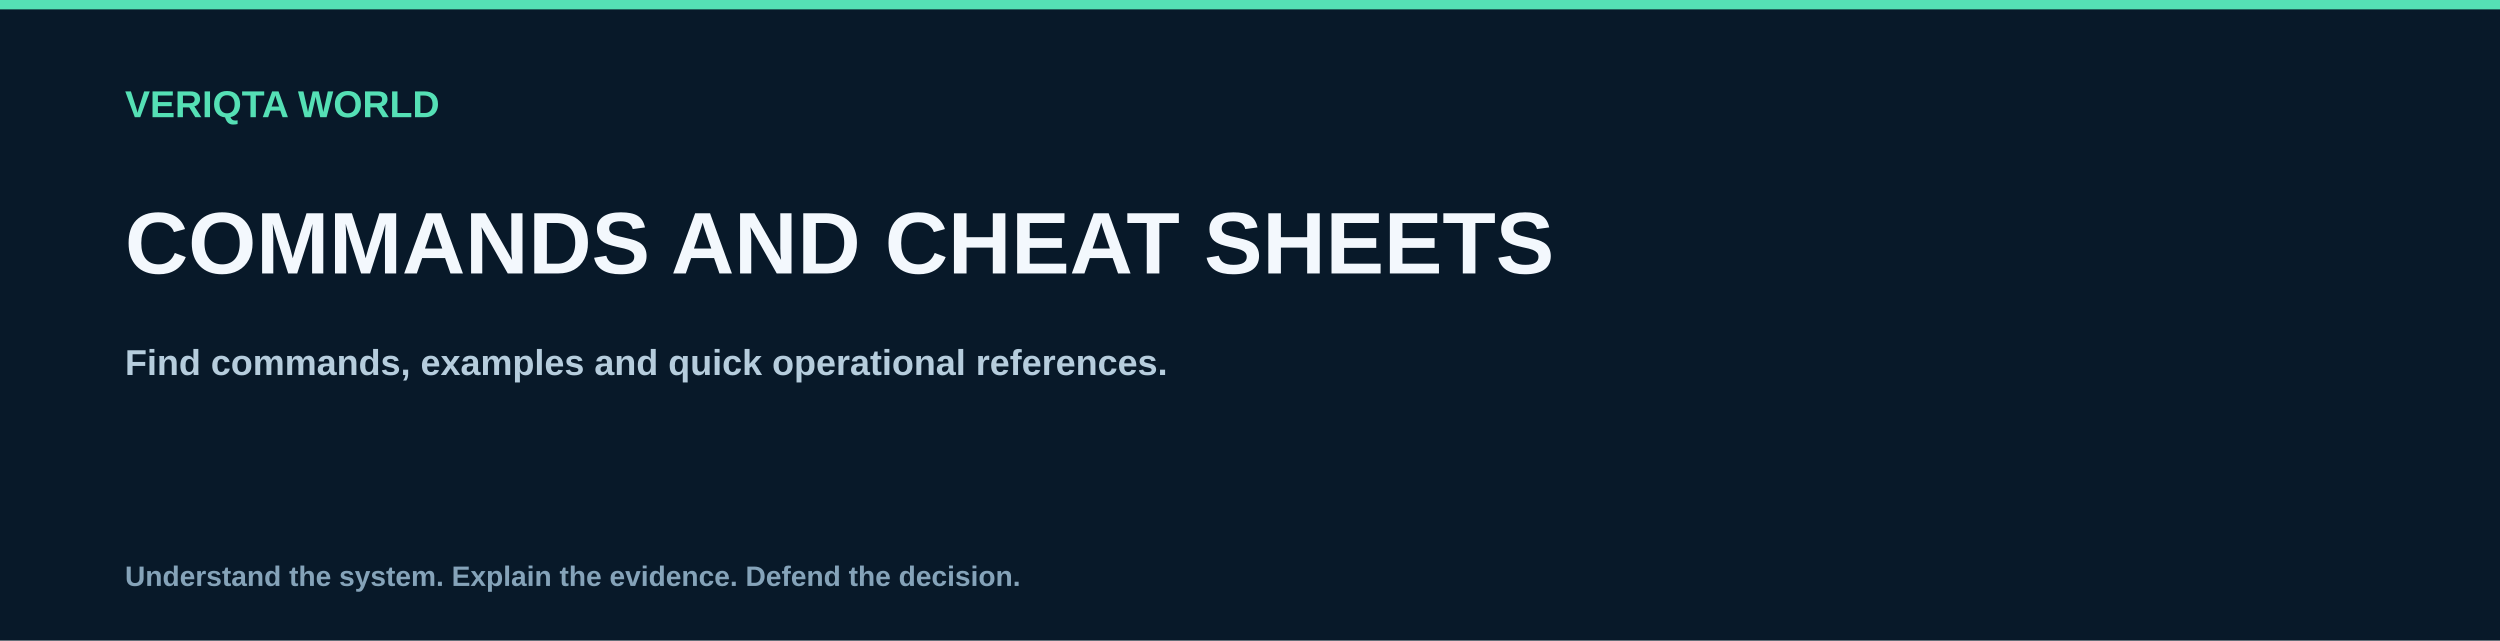
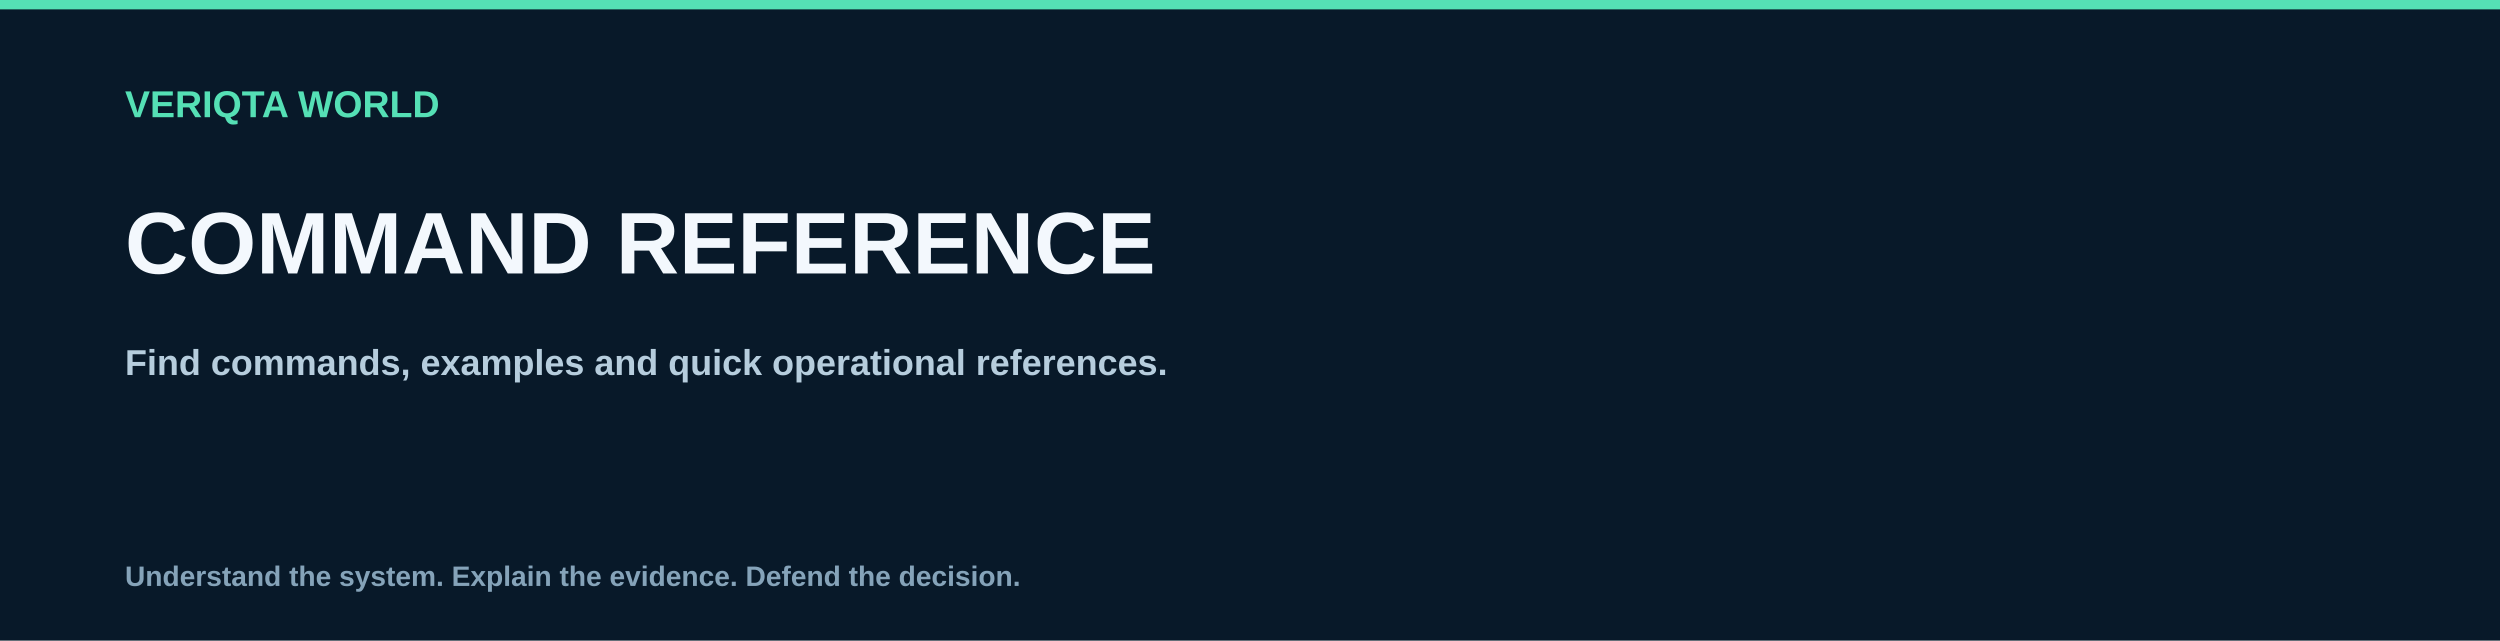
<svg xmlns="http://www.w3.org/2000/svg" width="1600" height="410" viewBox="0 0 1600 410" role="img" aria-labelledby="t d">
  <rect width="1600" height="410" fill="#081929" />
  <path d="M0 0H1600" stroke="#55e0b5" stroke-width="12" />
  <g font-family="Arial,sans-serif" font-weight="700">
    <text x="80" y="75" font-size="24" fill="#55e0b5">VERIQTA WORLD</text>
-     <text x="80" y="175" font-size="56" fill="#f3f8fd">COMMANDS AND CHEAT SHEETS</text>
+     <text x="80" y="175" font-size="56" fill="#f3f8fd">COMMAND REFERENCE</text>
    <text x="80" y="240" font-size="23" fill="#b6cddd">Find commands, examples and quick operational references.</text>
    <text x="80" y="375" font-size="18" fill="#85a3b9">Understand the system. Explain the evidence. Defend the decision.</text>
  </g>
</svg>
